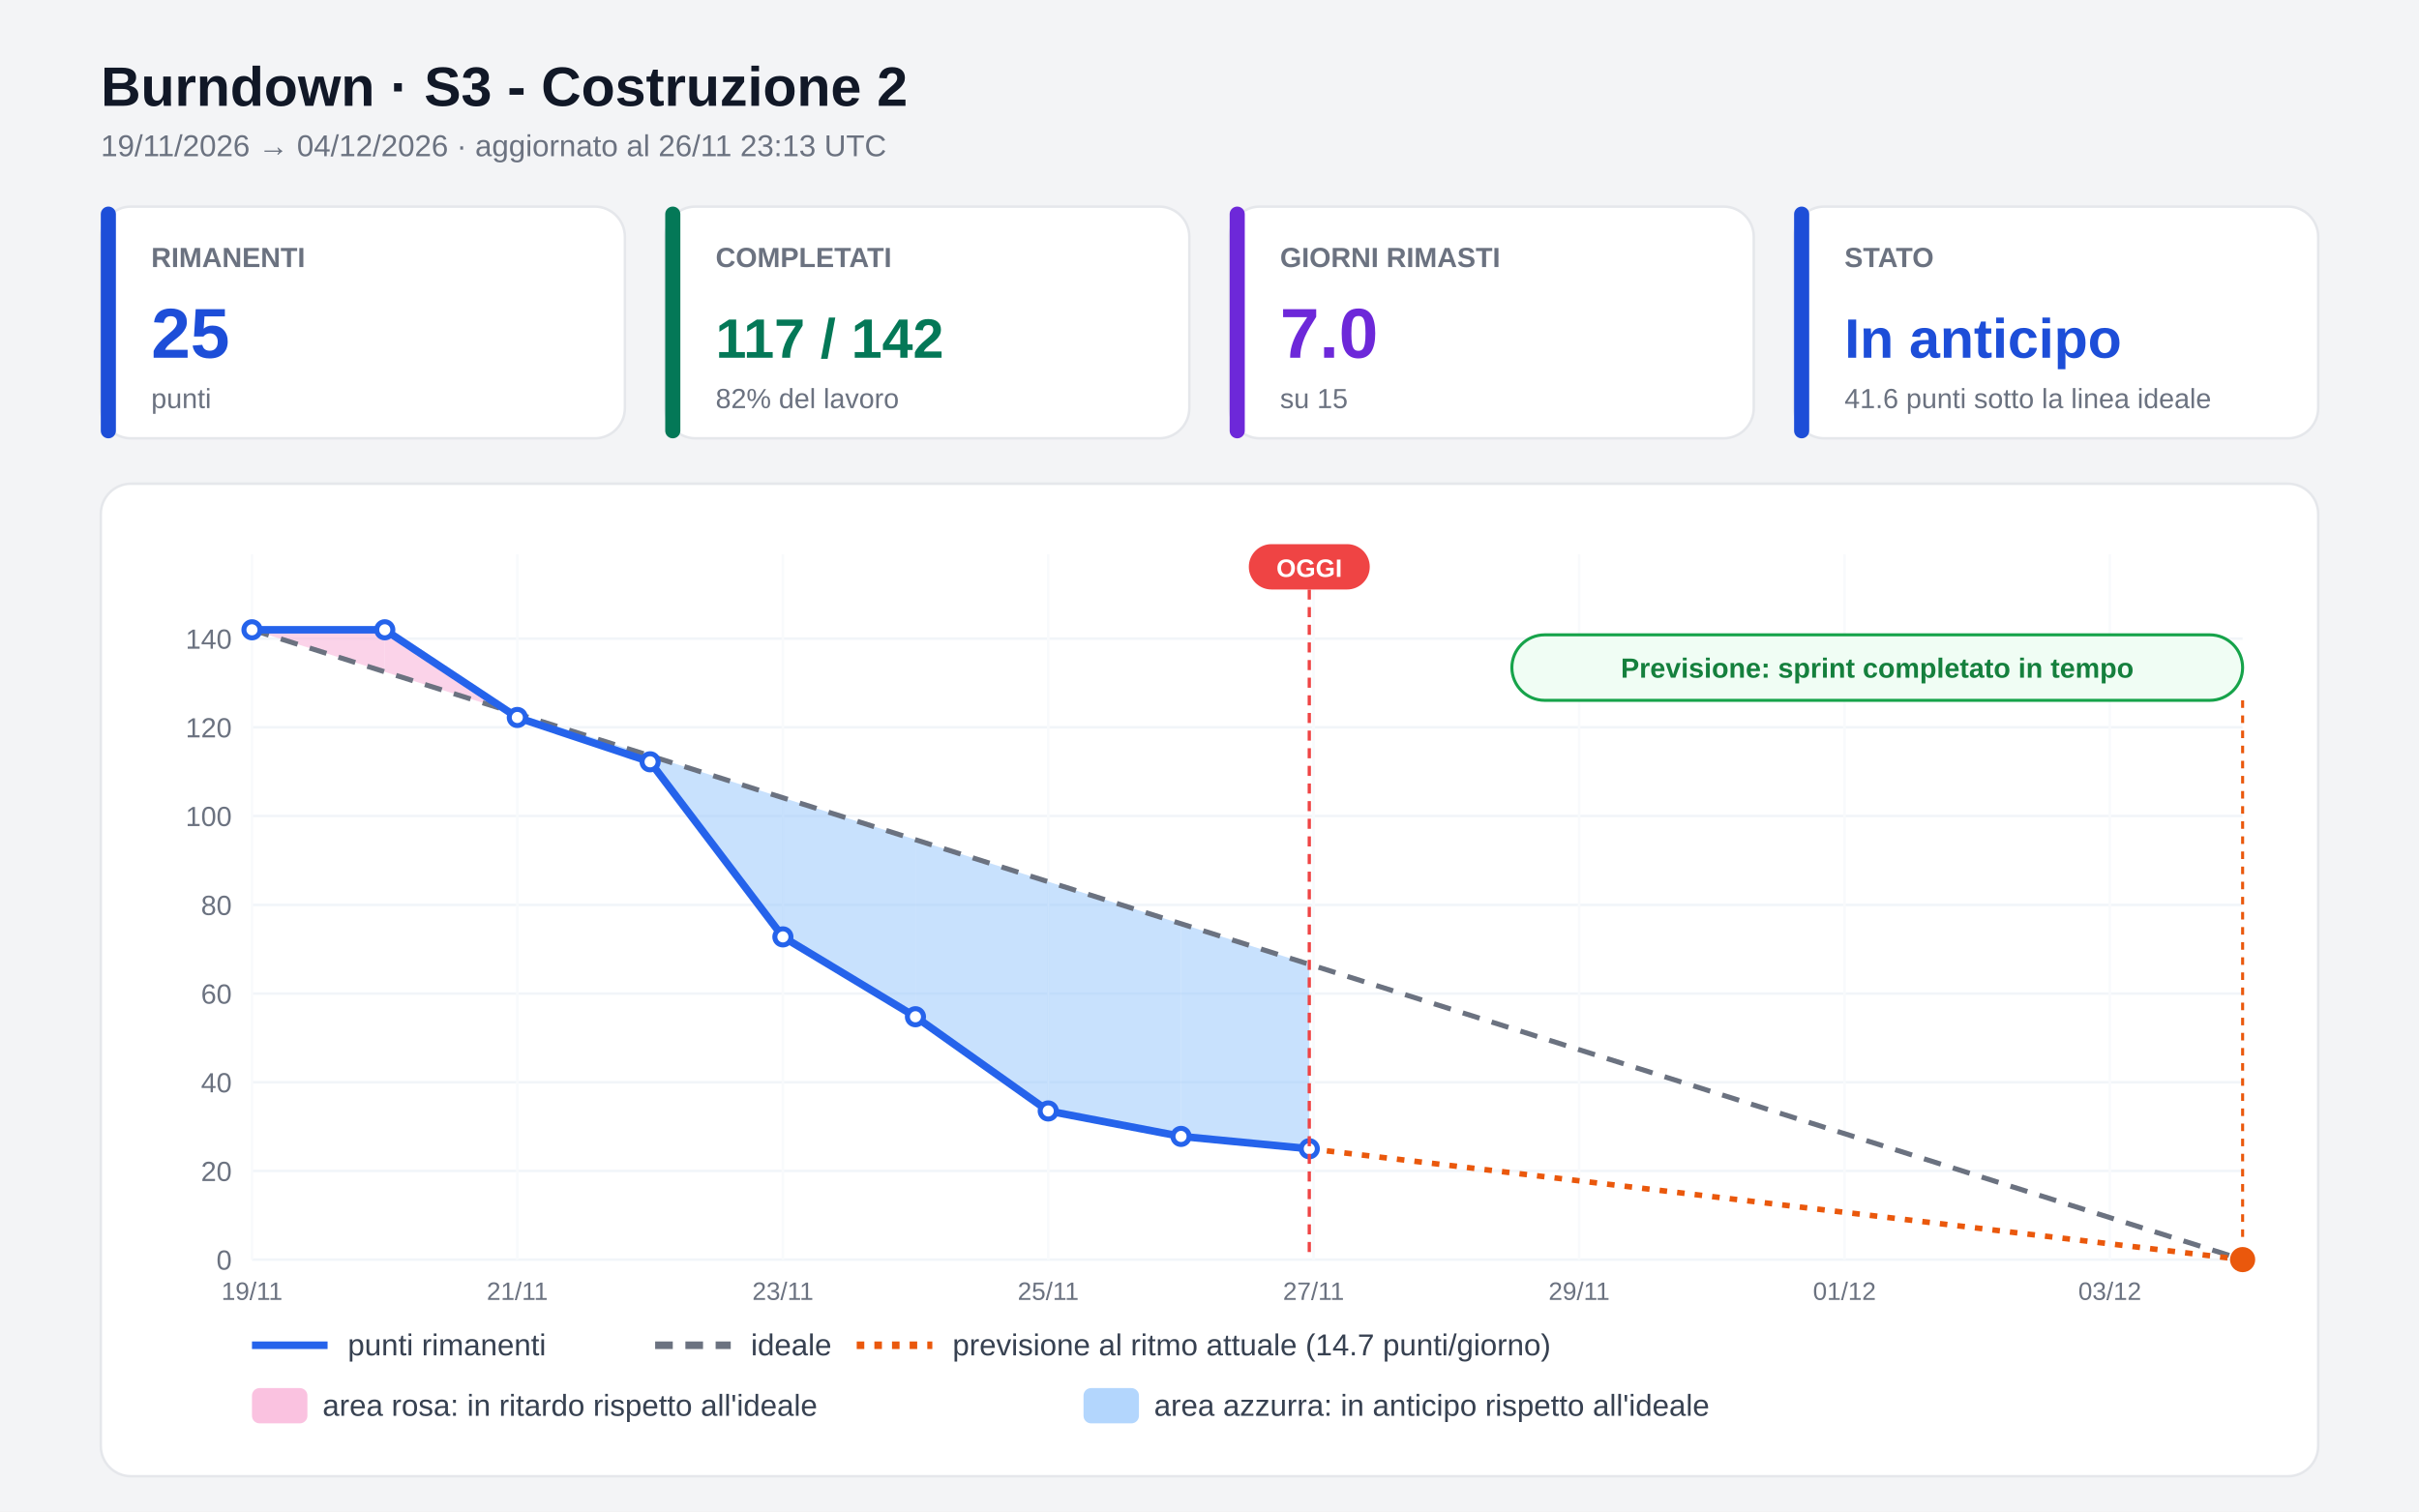
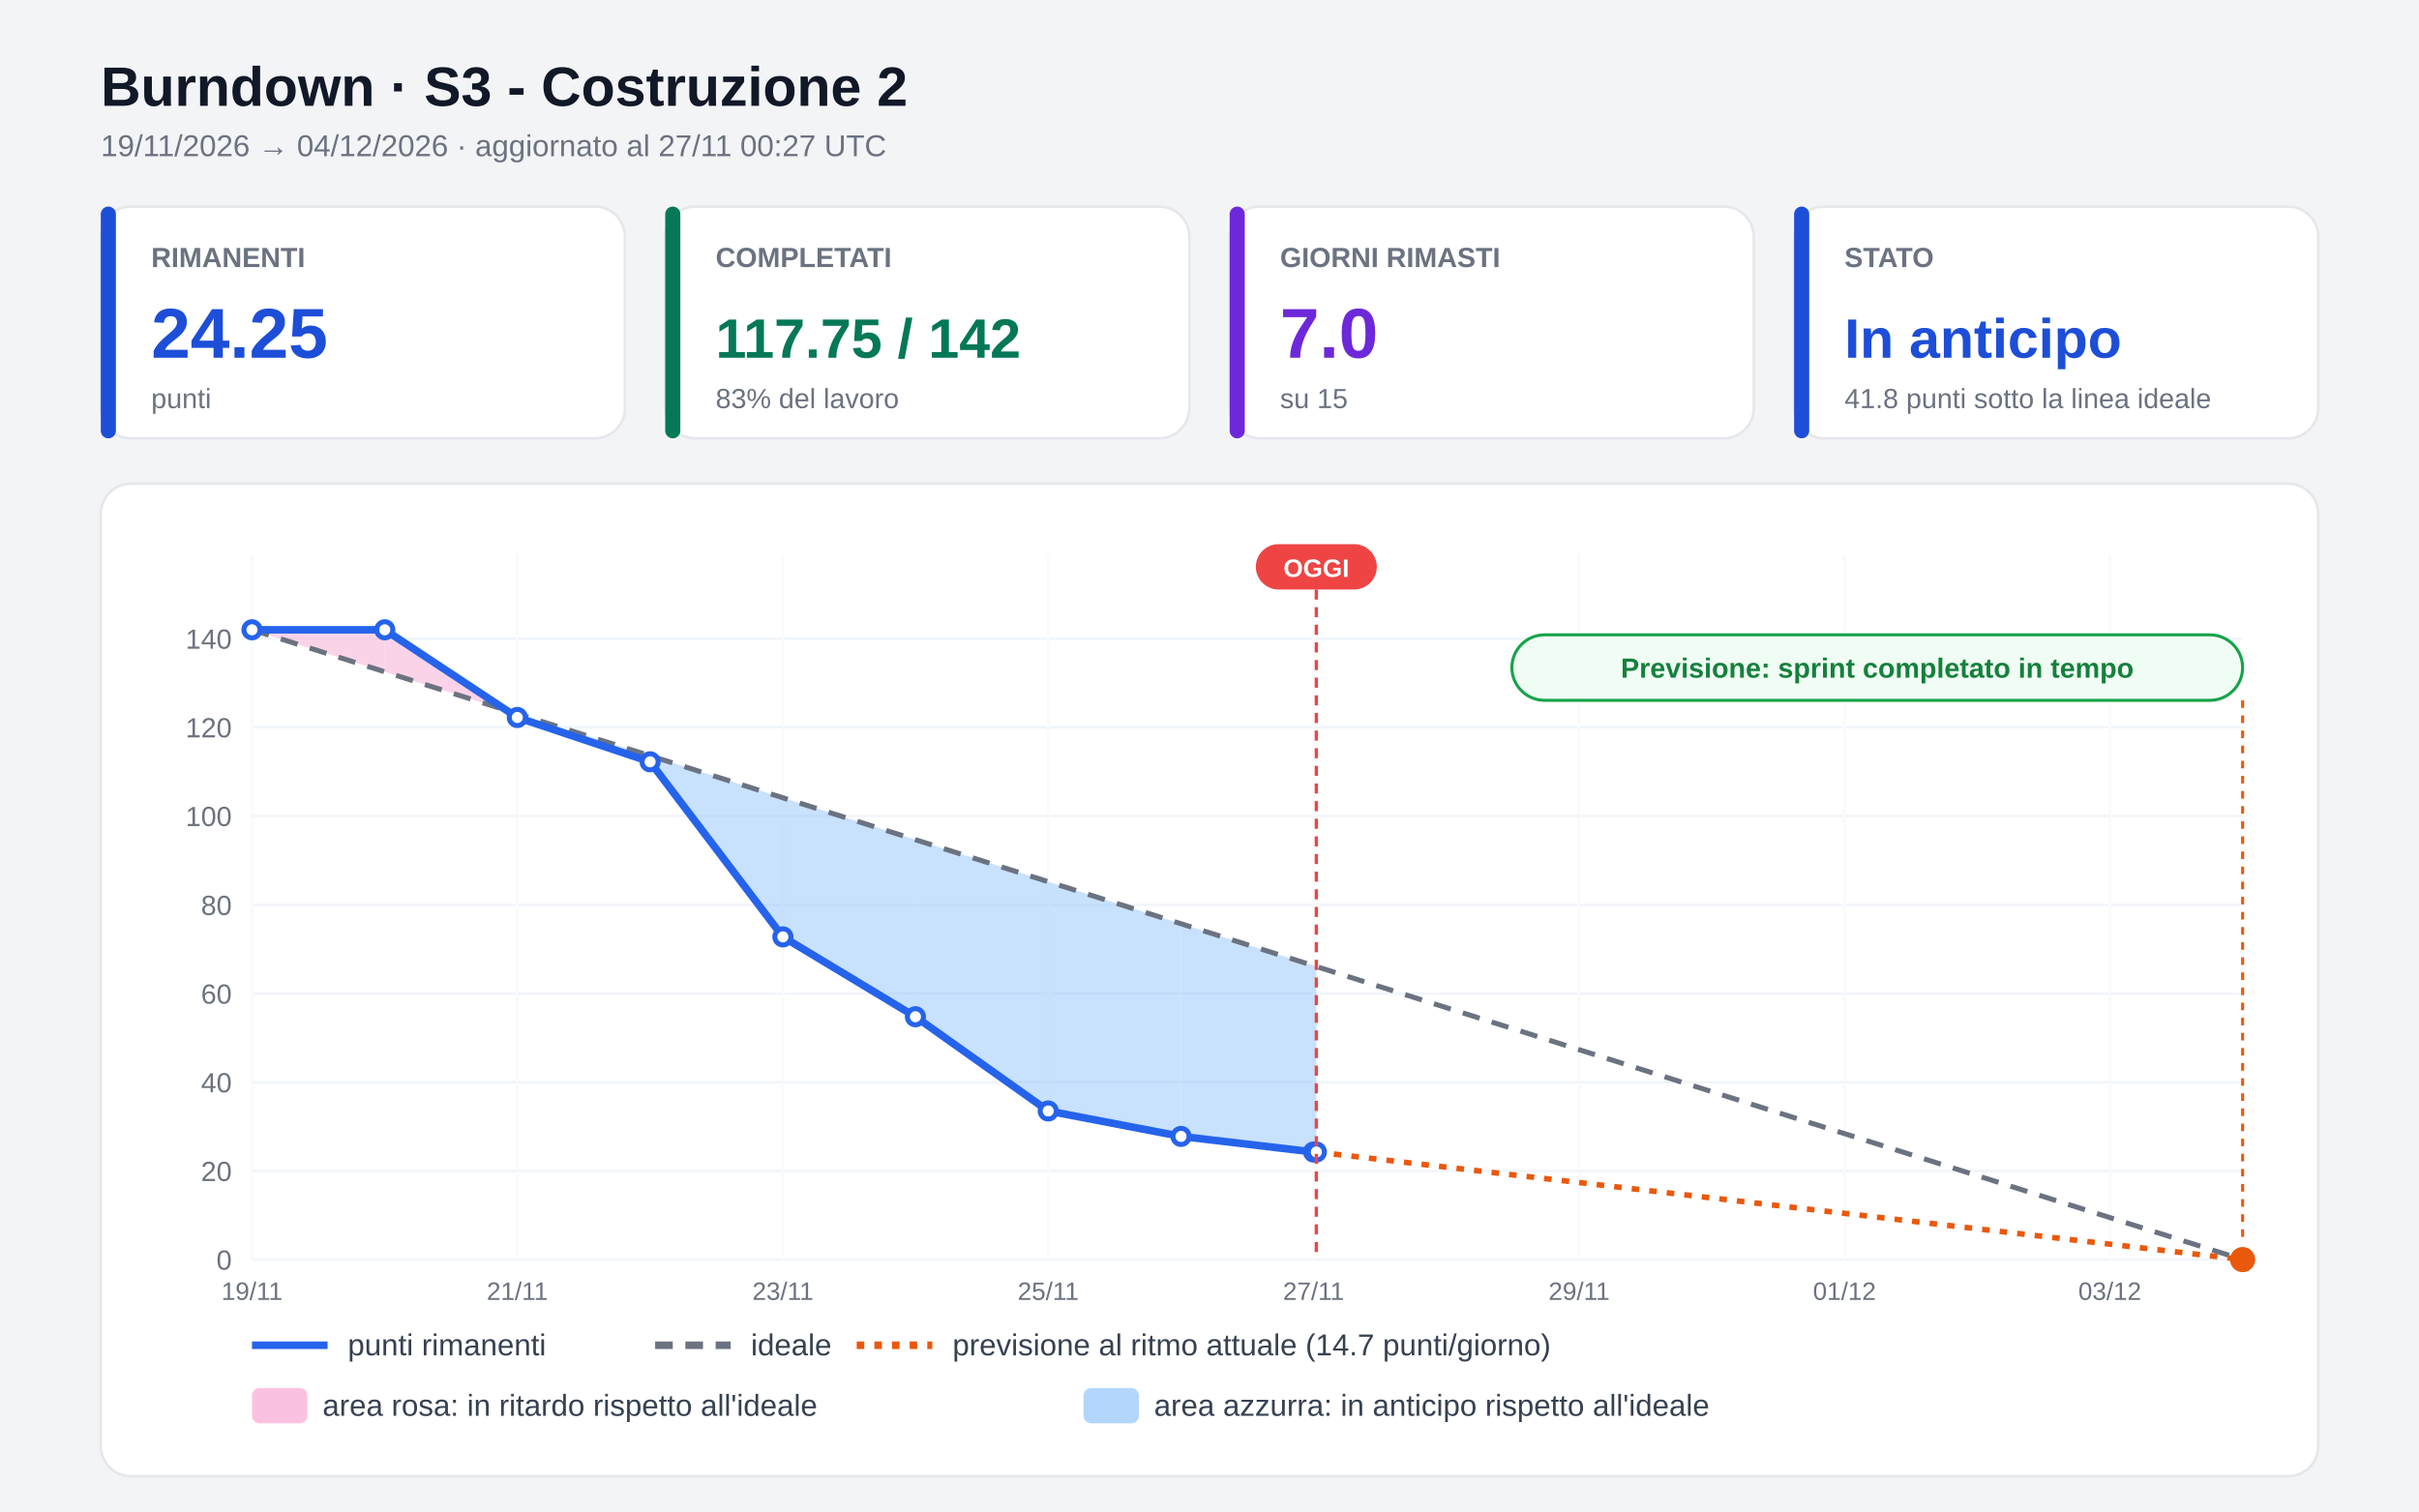
<svg xmlns="http://www.w3.org/2000/svg" viewBox="0 0 960 600" width="960" height="600" font-family="Arial">
  <rect width="960" height="600" fill="#f3f4f6" />
  <text x="40.0" y="42.0" font-size="22" text-anchor="start" fill="#111827" font-weight="bold">Burndown · S3 - Costruzione 2</text>
-   <text x="40.0" y="62.0" font-size="12" text-anchor="start" fill="#6b7280" font-weight="normal">19/11/2026 → 04/12/2026 · aggiornato al 26/11 23:13 UTC</text>
+   <text x="40.0" y="62.0" font-size="12" text-anchor="start" fill="#6b7280" font-weight="normal">19/11/2026 → 04/12/2026 · aggiornato al 27/11 00:27 UTC</text>
  <rect x="40.0" y="82.0" width="208.0" height="92.0" rx="12" fill="#ffffff" fill-opacity="1.0" stroke="#e5e7eb" stroke-width="1" />
  <rect x="40.0" y="82.0" width="6.0" height="92.0" rx="3" fill="#1d4ed8" fill-opacity="1.0" stroke="none" stroke-width="1" />
  <text x="60.0" y="106.0" font-size="11" text-anchor="start" fill="#6b7280" font-weight="bold">RIMANENTI</text>
-   <text x="60.0" y="142.0" font-size="28" text-anchor="start" fill="#1d4ed8" font-weight="bold">25</text>
+   <text x="60.0" y="142.0" font-size="28" text-anchor="start" fill="#1d4ed8" font-weight="bold">24.25</text>
  <text x="60.0" y="162.0" font-size="11" text-anchor="start" fill="#6b7280" font-weight="normal">punti</text>
  <rect x="264.0" y="82.0" width="208.0" height="92.0" rx="12" fill="#ffffff" fill-opacity="1.0" stroke="#e5e7eb" stroke-width="1" />
  <rect x="264.0" y="82.0" width="6.0" height="92.0" rx="3" fill="#047857" fill-opacity="1.0" stroke="none" stroke-width="1" />
  <text x="284.0" y="106.0" font-size="11" text-anchor="start" fill="#6b7280" font-weight="bold">COMPLETATI</text>
-   <text x="284.0" y="142.0" font-size="22" text-anchor="start" fill="#047857" font-weight="bold">117 / 142</text>
-   <text x="284.0" y="162.0" font-size="11" text-anchor="start" fill="#6b7280" font-weight="normal">82% del lavoro</text>
+   <text x="284.0" y="142.0" font-size="22" text-anchor="start" fill="#047857" font-weight="bold">117.75 / 142</text>
+   <text x="284.0" y="162.0" font-size="11" text-anchor="start" fill="#6b7280" font-weight="normal">83% del lavoro</text>
  <rect x="488.0" y="82.0" width="208.0" height="92.0" rx="12" fill="#ffffff" fill-opacity="1.0" stroke="#e5e7eb" stroke-width="1" />
  <rect x="488.0" y="82.0" width="6.0" height="92.0" rx="3" fill="#6d28d9" fill-opacity="1.0" stroke="none" stroke-width="1" />
  <text x="508.0" y="106.0" font-size="11" text-anchor="start" fill="#6b7280" font-weight="bold">GIORNI RIMASTI</text>
  <text x="508.0" y="142.0" font-size="28" text-anchor="start" fill="#6d28d9" font-weight="bold">7.0</text>
  <text x="508.0" y="162.0" font-size="11" text-anchor="start" fill="#6b7280" font-weight="normal">su 15</text>
  <rect x="712.0" y="82.0" width="208.0" height="92.0" rx="12" fill="#ffffff" fill-opacity="1.0" stroke="#e5e7eb" stroke-width="1" />
  <rect x="712.0" y="82.0" width="6.0" height="92.0" rx="3" fill="#1d4ed8" fill-opacity="1.0" stroke="none" stroke-width="1" />
  <text x="732.0" y="106.0" font-size="11" text-anchor="start" fill="#6b7280" font-weight="bold">STATO</text>
  <text x="732.0" y="142.0" font-size="22" text-anchor="start" fill="#1d4ed8" font-weight="bold">In anticipo</text>
-   <text x="732.0" y="162.0" font-size="11" text-anchor="start" fill="#6b7280" font-weight="normal">41.6 punti sotto la linea ideale</text>
+   <text x="732.0" y="162.0" font-size="11" text-anchor="start" fill="#6b7280" font-weight="normal">41.8 punti sotto la linea ideale</text>
  <rect x="40.0" y="192.0" width="880.0" height="394.0" rx="12" fill="#ffffff" fill-opacity="1.0" stroke="#e5e7eb" stroke-width="1" />
  <line x1="100.0" y1="500.0" x2="890.0" y2="500.0" stroke="#f1f5f9" stroke-width="1" />
  <text x="92.0" y="504.0" font-size="11" text-anchor="end" fill="#6b7280" font-weight="normal">0</text>
  <line x1="100.0" y1="464.8" x2="890.0" y2="464.8" stroke="#f1f5f9" stroke-width="1" />
  <text x="92.0" y="468.8" font-size="11" text-anchor="end" fill="#6b7280" font-weight="normal">20</text>
  <line x1="100.0" y1="429.6" x2="890.0" y2="429.6" stroke="#f1f5f9" stroke-width="1" />
  <text x="92.0" y="433.6" font-size="11" text-anchor="end" fill="#6b7280" font-weight="normal">40</text>
  <line x1="100.0" y1="394.4" x2="890.0" y2="394.4" stroke="#f1f5f9" stroke-width="1" />
  <text x="92.0" y="398.4" font-size="11" text-anchor="end" fill="#6b7280" font-weight="normal">60</text>
  <line x1="100.0" y1="359.2" x2="890.0" y2="359.2" stroke="#f1f5f9" stroke-width="1" />
  <text x="92.0" y="363.2" font-size="11" text-anchor="end" fill="#6b7280" font-weight="normal">80</text>
  <line x1="100.0" y1="323.9" x2="890.0" y2="323.9" stroke="#f1f5f9" stroke-width="1" />
  <text x="92.0" y="327.9" font-size="11" text-anchor="end" fill="#6b7280" font-weight="normal">100</text>
  <line x1="100.0" y1="288.7" x2="890.0" y2="288.7" stroke="#f1f5f9" stroke-width="1" />
  <text x="92.0" y="292.7" font-size="11" text-anchor="end" fill="#6b7280" font-weight="normal">120</text>
  <line x1="100.0" y1="253.5" x2="890.0" y2="253.5" stroke="#f1f5f9" stroke-width="1" />
  <text x="92.0" y="257.5" font-size="11" text-anchor="end" fill="#6b7280" font-weight="normal">140</text>
  <line x1="100.0" y1="220.0" x2="100.0" y2="500.0" stroke="#f8fafc" stroke-width="1" />
  <text x="100.0" y="516.0" font-size="10" text-anchor="middle" fill="#6b7280" font-weight="normal">19/11</text>
  <line x1="205.3" y1="220.0" x2="205.3" y2="500.0" stroke="#f8fafc" stroke-width="1" />
  <text x="205.3" y="516.0" font-size="10" text-anchor="middle" fill="#6b7280" font-weight="normal">21/11</text>
  <line x1="310.7" y1="220.0" x2="310.7" y2="500.0" stroke="#f8fafc" stroke-width="1" />
  <text x="310.7" y="516.0" font-size="10" text-anchor="middle" fill="#6b7280" font-weight="normal">23/11</text>
  <line x1="416.0" y1="220.0" x2="416.0" y2="500.0" stroke="#f8fafc" stroke-width="1" />
  <text x="416.0" y="516.0" font-size="10" text-anchor="middle" fill="#6b7280" font-weight="normal">25/11</text>
  <line x1="521.3" y1="220.0" x2="521.3" y2="500.0" stroke="#f8fafc" stroke-width="1" />
  <text x="521.3" y="516.0" font-size="10" text-anchor="middle" fill="#6b7280" font-weight="normal">27/11</text>
  <line x1="626.7" y1="220.0" x2="626.7" y2="500.0" stroke="#f8fafc" stroke-width="1" />
  <text x="626.7" y="516.0" font-size="10" text-anchor="middle" fill="#6b7280" font-weight="normal">29/11</text>
  <line x1="732.0" y1="220.0" x2="732.0" y2="500.0" stroke="#f8fafc" stroke-width="1" />
  <text x="732.0" y="516.0" font-size="10" text-anchor="middle" fill="#6b7280" font-weight="normal">01/12</text>
  <line x1="837.3" y1="220.0" x2="837.3" y2="500.0" stroke="#f8fafc" stroke-width="1" />
  <text x="837.3" y="516.0" font-size="10" text-anchor="middle" fill="#6b7280" font-weight="normal">03/12</text>
  <polygon points="100.0,250.0 152.7,250.0 152.7,266.7 100.0,250.0" fill="#f9a8d4" fill-opacity="0.5" stroke="none" stroke-width="1.5" stroke-linejoin="round" />
  <polygon points="152.7,250.0 201.2,282.0 152.7,266.7" fill="#f9a8d4" fill-opacity="0.5" stroke="none" stroke-width="1.5" stroke-linejoin="round" />
  <polygon points="201.2,282.0 205.3,284.8 205.3,283.3" fill="#93c5fd" fill-opacity="0.5" stroke="none" stroke-width="1.5" stroke-linejoin="round" />
  <polygon points="205.3,284.8 258.0,302.4 258.0,300.0 205.3,283.3" fill="#93c5fd" fill-opacity="0.5" stroke="none" stroke-width="1.5" stroke-linejoin="round" />
  <polygon points="258.0,302.4 310.7,371.9 310.7,316.7 258.0,300.0" fill="#93c5fd" fill-opacity="0.5" stroke="none" stroke-width="1.5" stroke-linejoin="round" />
  <polygon points="310.7,371.9 363.3,403.6 363.3,333.3 310.7,316.7" fill="#93c5fd" fill-opacity="0.5" stroke="none" stroke-width="1.5" stroke-linejoin="round" />
  <polygon points="363.3,403.6 416.0,441.0 416.0,350.0 363.3,333.3" fill="#93c5fd" fill-opacity="0.5" stroke="none" stroke-width="1.5" stroke-linejoin="round" />
  <polygon points="416.0,441.0 468.7,451.1 468.7,366.7 416.0,350.0" fill="#93c5fd" fill-opacity="0.5" stroke="none" stroke-width="1.5" stroke-linejoin="round" />
-   <polygon points="468.7,451.1 519.6,456.0 519.6,382.8 468.7,366.7" fill="#93c5fd" fill-opacity="0.5" stroke="none" stroke-width="1.5" stroke-linejoin="round" />
+   <polygon points="468.7,451.1 521.3,457.3 521.3,383.3 468.7,366.7" fill="#93c5fd" fill-opacity="0.5" stroke="none" stroke-width="1.5" stroke-linejoin="round" />
+   <polygon points="521.3,457.3 522.4,457.3 522.4,383.7 521.3,383.3" fill="#93c5fd" fill-opacity="0.5" stroke="none" stroke-width="1.5" stroke-linejoin="round" />
  <polyline points="100.0,250.0 890.0,500.0" fill="none" fill-opacity="1.0" stroke="#6b7280" stroke-width="2" stroke-linejoin="round" stroke-dasharray="7 5" />
-   <polyline points="519.6,456.0 890.0,500.0" fill="none" fill-opacity="1.0" stroke="#ea580c" stroke-width="2.2" stroke-linejoin="round" stroke-dasharray="3 4" />
-   <polyline points="100.0,250.0 152.7,250.0 205.3,284.8 258.0,302.4 310.7,371.9 363.3,403.6 416.0,441.0 468.7,451.1 519.6,456.0" fill="none" fill-opacity="1.0" stroke="#2563eb" stroke-width="3" stroke-linejoin="round" />
+   <polyline points="522.4,457.3 890.0,500.0" fill="none" fill-opacity="1.0" stroke="#ea580c" stroke-width="2.2" stroke-linejoin="round" stroke-dasharray="3 4" />
+   <polyline points="100.0,250.0 152.7,250.0 205.3,284.8 258.0,302.4 310.7,371.9 363.3,403.6 416.0,441.0 468.7,451.1 521.3,457.3 522.4,457.3" fill="none" fill-opacity="1.0" stroke="#2563eb" stroke-width="3" stroke-linejoin="round" />
  <circle cx="100.0" cy="250.0" r="3.2" fill="#ffffff" stroke="#2563eb" stroke-width="2" />
  <circle cx="152.7" cy="250.0" r="3.2" fill="#ffffff" stroke="#2563eb" stroke-width="2" />
  <circle cx="205.3" cy="284.8" r="3.2" fill="#ffffff" stroke="#2563eb" stroke-width="2" />
  <circle cx="258.0" cy="302.4" r="3.2" fill="#ffffff" stroke="#2563eb" stroke-width="2" />
  <circle cx="310.7" cy="371.9" r="3.2" fill="#ffffff" stroke="#2563eb" stroke-width="2" />
  <circle cx="363.3" cy="403.6" r="3.2" fill="#ffffff" stroke="#2563eb" stroke-width="2" />
  <circle cx="416.0" cy="441.0" r="3.2" fill="#ffffff" stroke="#2563eb" stroke-width="2" />
  <circle cx="468.7" cy="451.1" r="3.2" fill="#ffffff" stroke="#2563eb" stroke-width="2" />
-   <circle cx="519.6" cy="456.0" r="3.2" fill="#ffffff" stroke="#2563eb" stroke-width="2" />
-   <line x1="519.6" y1="220.0" x2="519.6" y2="500.0" stroke="#ef4444" stroke-width="1.3" stroke-dasharray="4 3" />
-   <rect x="495.6" y="216.0" width="48.0" height="18.0" rx="9" fill="#ef4444" fill-opacity="1.0" stroke="none" stroke-width="1" />
-   <text x="519.6" y="229.0" font-size="10" text-anchor="middle" fill="#ffffff" font-weight="bold">OGGI</text>
+   <circle cx="521.3" cy="457.3" r="3.2" fill="#ffffff" stroke="#2563eb" stroke-width="2" />
+   <circle cx="522.4" cy="457.3" r="3.2" fill="#ffffff" stroke="#2563eb" stroke-width="2" />
+   <line x1="522.4" y1="220.0" x2="522.4" y2="500.0" stroke="#ef4444" stroke-width="1.3" stroke-dasharray="4 3" />
+   <rect x="498.4" y="216.0" width="48.0" height="18.0" rx="9" fill="#ef4444" fill-opacity="1.0" stroke="none" stroke-width="1" />
+   <text x="522.4" y="229.0" font-size="10" text-anchor="middle" fill="#ffffff" font-weight="bold">OGGI</text>
  <circle cx="890.0" cy="500.0" r="5" fill="#ea580c" />
  <line x1="890.0" y1="278.0" x2="890.0" y2="494.0" stroke="#ea580c" stroke-width="1.2" stroke-dasharray="3 3" />
  <rect x="600.0" y="252.0" width="290.0" height="26.0" rx="13" fill="#f0fdf4" fill-opacity="1.0" stroke="#16a34a" stroke-width="1.2" />
  <text x="745.0" y="269.0" font-size="11" text-anchor="middle" fill="#15803d" font-weight="bold">Previsione: sprint completato in tempo</text>
  <line x1="100.0" y1="534.0" x2="130.0" y2="534.0" stroke="#2563eb" stroke-width="3" />
  <text x="138.0" y="538.0" font-size="12" text-anchor="start" fill="#374151" font-weight="normal">punti rimanenti</text>
  <line x1="260.0" y1="534.0" x2="290.0" y2="534.0" stroke="#6b7280" stroke-width="3" stroke-dasharray="7 5" />
  <text x="298.0" y="538.0" font-size="12" text-anchor="start" fill="#374151" font-weight="normal">ideale</text>
  <line x1="340.0" y1="534.0" x2="370.0" y2="534.0" stroke="#ea580c" stroke-width="3" stroke-dasharray="3 4" />
  <text x="378.0" y="538.0" font-size="12" text-anchor="start" fill="#374151" font-weight="normal">previsione al ritmo attuale (14.7 punti/giorno)</text>
  <rect x="100.0" y="551.0" width="22.0" height="14.0" rx="3" fill="#f9a8d4" fill-opacity="0.7" stroke="none" stroke-width="1" />
  <text x="128.0" y="562.0" font-size="12" text-anchor="start" fill="#374151" font-weight="normal">area rosa: in ritardo rispetto all'ideale</text>
  <rect x="430.0" y="551.0" width="22.0" height="14.0" rx="3" fill="#93c5fd" fill-opacity="0.7" stroke="none" stroke-width="1" />
  <text x="458.0" y="562.0" font-size="12" text-anchor="start" fill="#374151" font-weight="normal">area azzurra: in anticipo rispetto all'ideale</text>
</svg>
